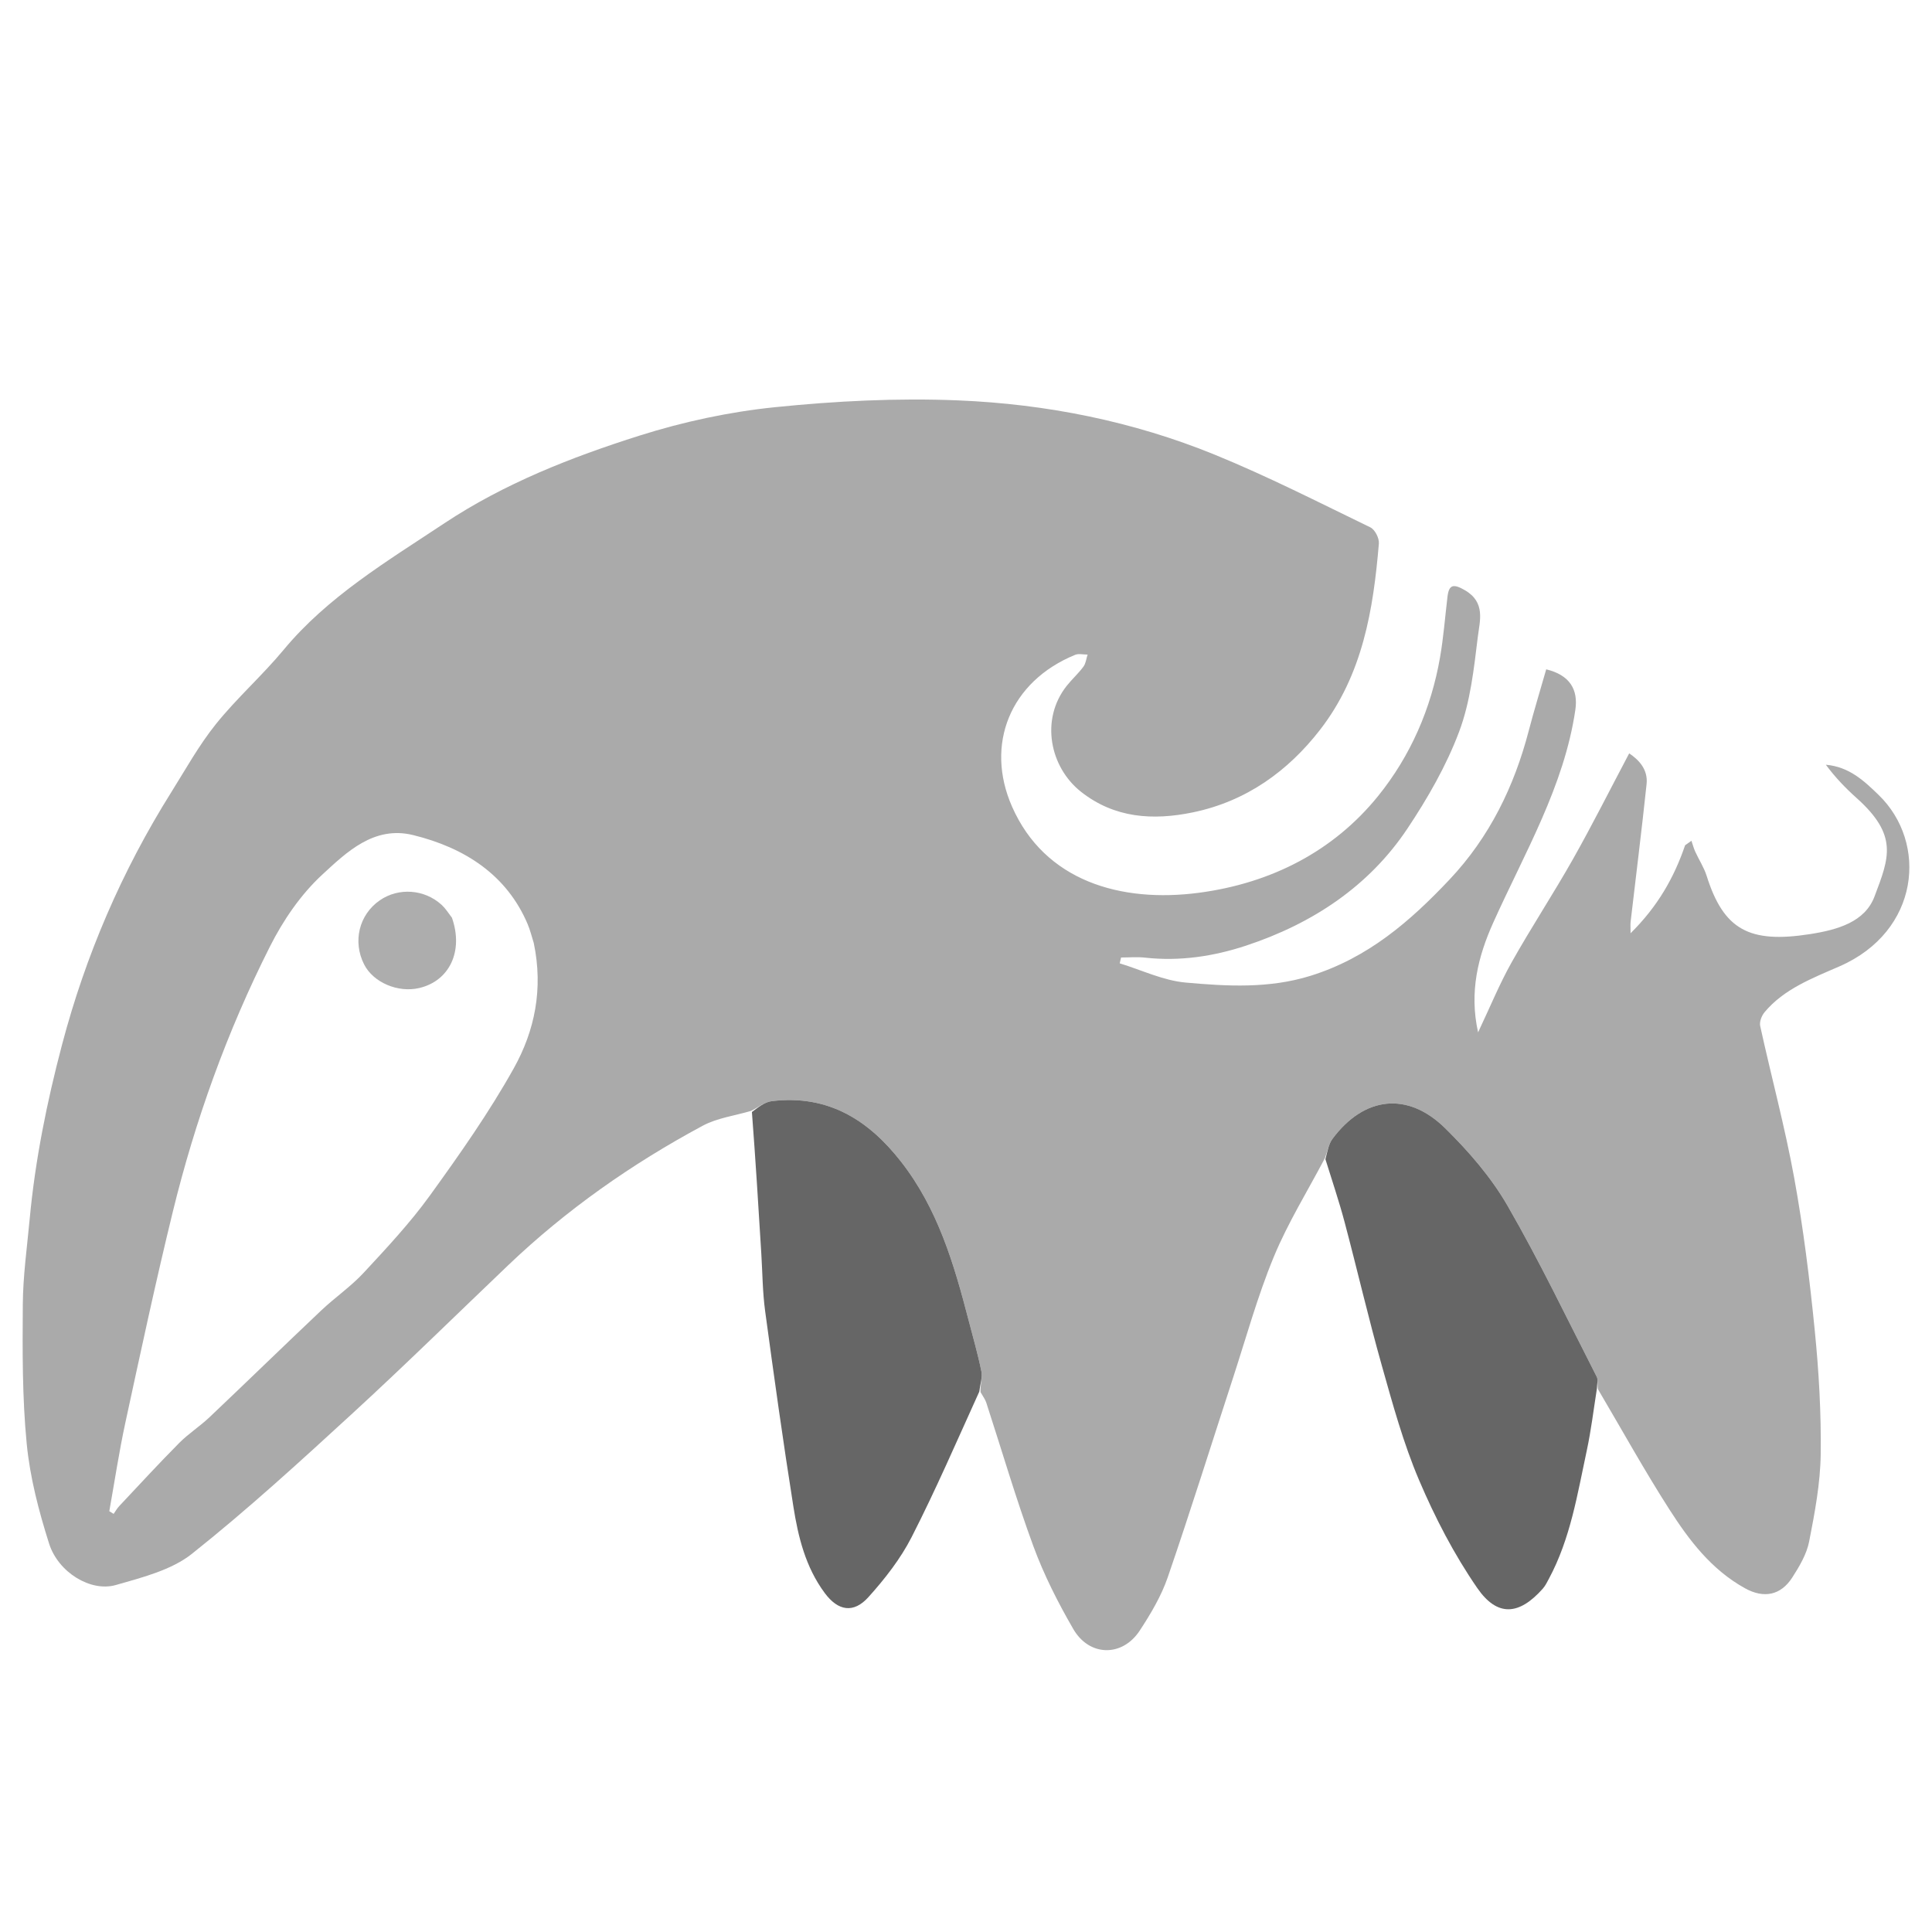
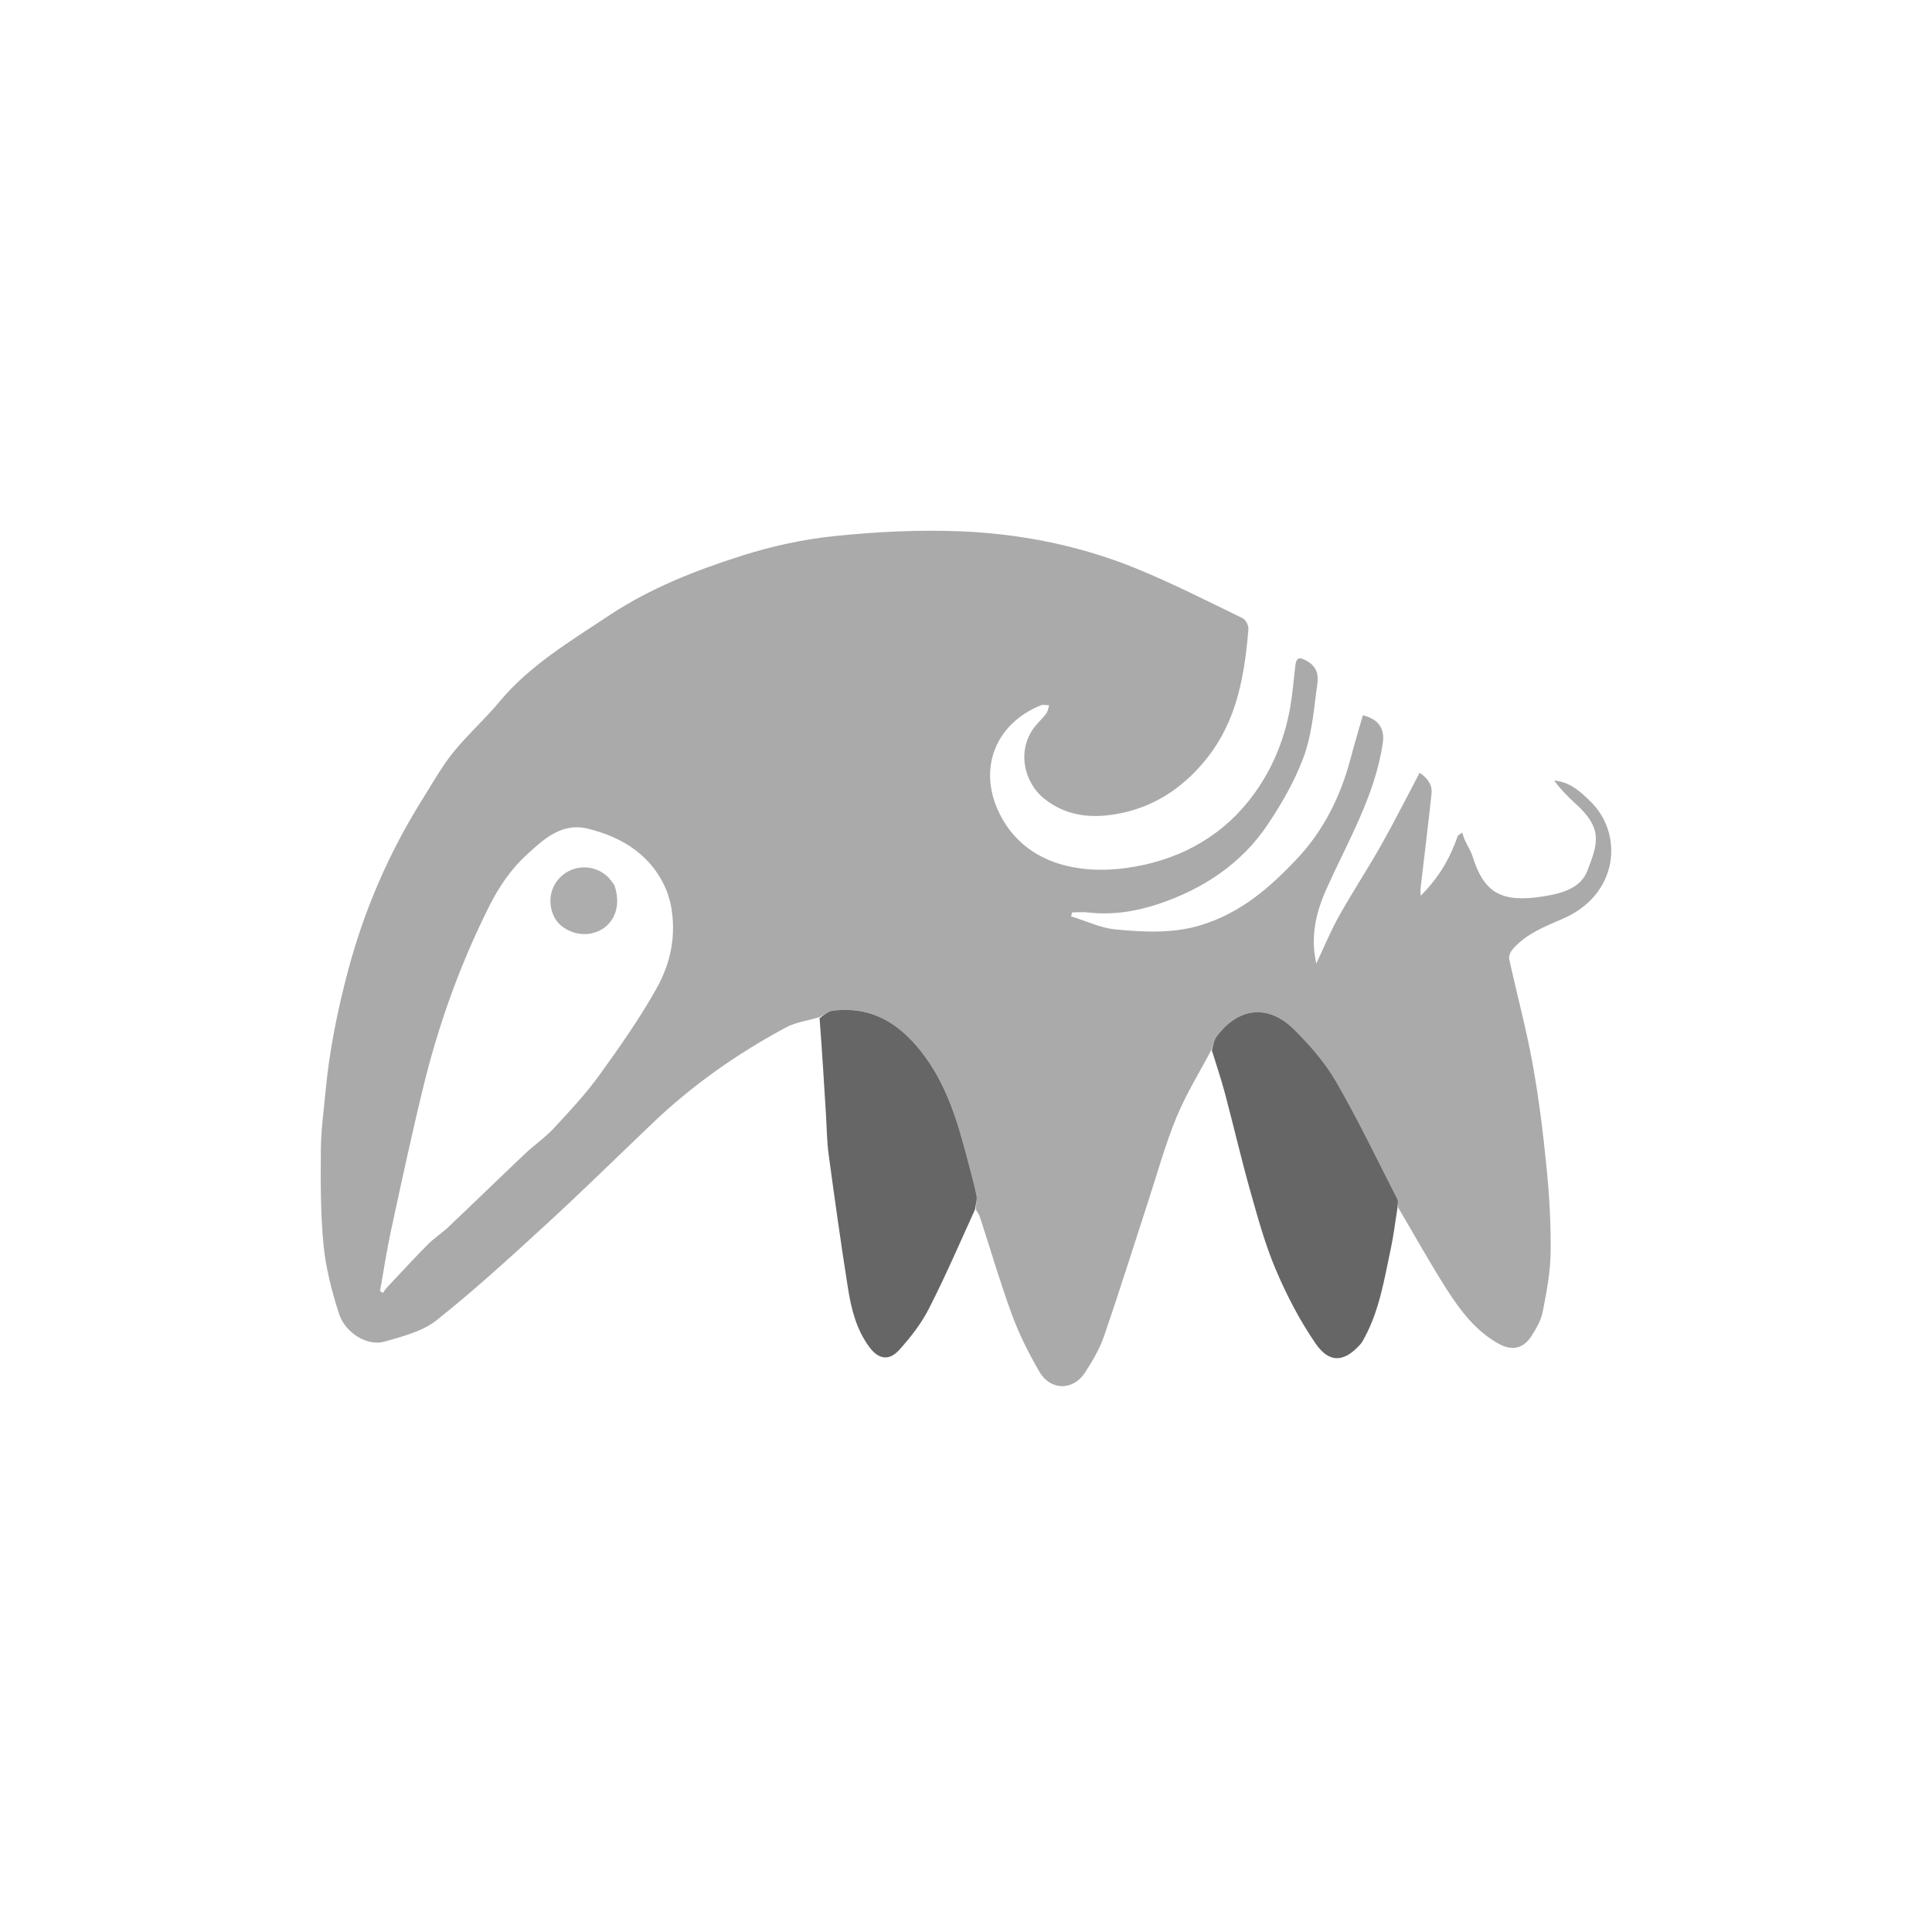
<svg xmlns="http://www.w3.org/2000/svg" version="1.1" x="0px" y="0px" width="100%" viewBox="0 0 256 256">
  <defs />
-   <g>
+   <g transform="matrix(0.684, 0, 0, 0.684, 40.44823, 34.11509)">
    <path fill="#AAAAAA" d="M 99.524 147.198 C 97.38 147.833 95.03 148.137 93.125 149.16 C 83.657 154.245 74.991 160.346 67.337 167.65 C 60.468 174.204 53.704 180.858 46.701 187.286 C 39.767 193.652 32.808 200.025 25.41 205.905 C 22.729 208.035 18.841 209.026 15.336 210.026 C 12.023 210.971 7.722 208.362 6.507 204.54 C 5.135 200.222 3.972 195.76 3.538 191.291 C 2.944 185.169 2.976 178.982 3.022 172.825 C 3.05 169.06 3.582 165.296 3.932 161.535 C 4.659 153.713 6.216 146.019 8.226 138.404 C 11.338 126.62 16.121 115.455 22.696 104.971 C 24.607 101.924 26.355 98.751 28.614 95.939 C 31.377 92.5 34.766 89.502 37.588 86.099 C 43.417 79.068 51.28 74.377 58.891 69.328 C 66.82 64.069 75.663 60.595 84.739 57.721 C 90.531 55.887 96.639 54.571 102.713 53.953 C 110.736 53.136 118.89 52.722 126.945 53.053 C 138.667 53.534 150.145 55.836 160.942 60.241 C 167.978 63.112 174.743 66.567 181.567 69.872 C 182.198 70.178 182.767 71.32 182.707 72.026 C 181.972 80.771 180.574 89.419 174.884 96.739 C 170.694 102.129 165.197 106.17 158.054 107.645 C 152.778 108.735 147.672 108.419 143.227 104.905 C 139.117 101.655 137.812 95.352 141.337 90.887 C 142.032 90.007 142.893 89.239 143.556 88.341 C 143.884 87.898 143.935 87.277 144.111 86.736 C 143.559 86.739 142.931 86.578 142.467 86.767 C 133.823 90.3 130.488 98.671 134.103 106.886 C 138.424 116.707 148.448 119.673 158.877 118.295 C 168.509 117.021 176.727 112.739 182.588 105.5 C 186.926 100.141 189.638 93.849 190.809 87.126 C 191.275 84.459 191.476 81.752 191.8 79.063 C 191.996 77.441 192.595 77.331 194.101 78.203 C 196.874 79.809 196.078 82.271 195.822 84.353 C 195.302 88.598 194.838 92.97 193.339 96.96 C 191.653 101.451 189.178 105.769 186.467 109.826 C 181.427 117.372 173.994 122.371 165.073 125.313 C 160.813 126.718 156.324 127.403 151.728 126.892 C 150.682 126.775 149.609 126.874 148.548 126.874 C 148.488 127.132 148.428 127.39 148.368 127.648 C 151.275 128.534 154.129 129.927 157.099 130.194 C 162.6 130.69 168.159 131.003 173.623 129.308 C 181.306 126.925 186.914 122.008 192.056 116.561 C 197.406 110.895 200.645 104.172 202.556 96.866 C 203.272 94.127 204.103 91.415 204.881 88.69 C 208.012 89.448 209.135 91.37 208.742 94.057 C 207.257 104.185 202.019 113.013 197.871 122.234 C 195.852 126.724 194.658 131.437 195.855 136.79 C 197.444 133.438 198.683 130.392 200.292 127.526 C 202.886 122.903 205.824 118.447 208.431 113.83 C 211.005 109.272 213.349 104.6 215.876 99.824 C 217.069 100.624 218.394 101.895 218.181 103.896 C 217.536 109.987 216.773 116.068 216.064 122.153 C 216.025 122.489 216.059 122.834 216.059 123.66 C 219.672 120.091 221.838 116.25 223.285 112.002 C 223.565 111.804 223.845 111.605 224.125 111.407 C 224.291 111.89 224.419 112.389 224.63 112.854 C 225.119 113.927 225.79 114.944 226.139 116.052 C 228.391 123.196 231.78 125.037 239.844 123.774 C 243.532 123.197 247.108 122.157 248.38 118.795 C 250.326 113.648 251.564 110.706 245.986 105.719 C 244.5 104.39 243.13 102.95 241.936 101.332 C 245.04 101.6 247.021 103.491 248.913 105.318 C 255.487 111.669 254.384 123.398 243.747 128.044 C 240.145 129.618 236.378 131.049 233.822 134.113 C 233.422 134.593 233.112 135.394 233.235 135.956 C 234.707 142.667 236.511 149.322 237.739 156.069 C 238.956 162.754 239.79 169.513 240.463 176.268 C 241.008 181.733 241.328 187.243 241.252 192.727 C 241.198 196.578 240.468 200.446 239.723 204.252 C 239.395 205.923 238.439 207.55 237.48 209.035 C 235.974 211.366 233.754 211.864 231.193 210.439 C 226.729 207.954 223.806 204.063 221.221 200.037 C 217.922 194.898 214.974 189.562 211.742 184.084 C 211.608 183.381 211.78 182.829 211.582 182.442 C 207.692 174.837 204.012 167.124 199.729 159.714 C 197.58 155.997 194.621 152.57 191.486 149.492 C 186.501 144.597 180.755 145.28 176.575 150.883 C 176.036 151.606 175.892 152.585 175.565 153.446 C 173.272 157.806 170.639 162.044 168.776 166.559 C 166.618 171.786 165.122 177.25 163.369 182.62 C 160.497 191.416 157.743 200.247 154.731 209.002 C 153.88 211.475 152.482 213.833 151.019 216.064 C 148.709 219.585 144.334 219.523 142.207 215.841 C 140.178 212.329 138.323 208.674 136.937 204.907 C 134.627 198.628 132.757 192.209 130.685 185.853 C 130.554 185.45 130.284 185.085 129.927 184.468 C 129.878 183.393 130.201 182.514 130.04 181.719 C 129.583 179.449 128.934 177.212 128.351 174.963 C 126.423 167.539 124.281 160.162 119.357 153.881 C 115.174 148.546 109.846 144.987 102.261 145.908 C 101.305 146.024 100.434 146.753 99.524 147.198 M 70.727 124.955 C 70.458 124.113 70.255 123.247 69.909 122.434 C 67.152 115.948 61.621 112.341 54.741 110.652 C 49.547 109.377 45.906 112.945 42.732 115.866 C 39.836 118.532 37.506 121.973 35.76 125.436 C 30.084 136.693 25.856 148.464 22.891 160.591 C 20.629 169.848 18.634 179.163 16.619 188.471 C 15.775 192.369 15.187 196.315 14.483 200.239 C 14.674 200.359 14.864 200.478 15.055 200.598 C 15.3 200.253 15.506 199.876 15.796 199.568 C 18.432 196.764 21.036 193.932 23.751 191.195 C 24.968 189.967 26.484 189 27.745 187.805 C 32.707 183.103 37.599 178.338 42.565 173.64 C 44.381 171.923 46.503 170.467 48.186 168.651 C 51.244 165.355 54.339 162.043 56.944 158.44 C 60.903 152.964 64.811 147.405 68.076 141.559 C 70.857 136.578 72.002 131.045 70.727 124.955 Z" />
    <path fill="#666666" d="M 175.625 153.601 C 175.892 152.585 176.036 151.606 176.575 150.883 C 180.755 145.28 186.501 144.597 191.486 149.492 C 194.621 152.57 197.58 155.997 199.729 159.714 C 204.012 167.124 207.692 174.837 211.582 182.442 C 211.78 182.829 211.608 183.381 211.598 184.001 C 211.15 186.844 210.826 189.562 210.25 192.233 C 209.009 197.996 208.105 203.854 205.234 209.2 C 204.994 209.647 204.769 210.118 204.433 210.499 C 201.309 214.027 198.417 214.294 195.746 210.424 C 192.664 205.958 190.141 201.074 188.035 196.127 C 185.949 191.227 184.541 186.057 183.097 180.941 C 181.318 174.639 179.847 168.262 178.166 161.934 C 177.437 159.186 176.518 156.482 175.625 153.601 Z" />
    <path fill="#666666" d="M 99.632 147.346 C 100.434 146.753 101.305 146.024 102.261 145.908 C 109.846 144.987 115.174 148.546 119.357 153.881 C 124.281 160.162 126.423 167.539 128.351 174.963 C 128.934 177.212 129.583 179.449 130.04 181.719 C 130.201 182.514 129.878 183.393 129.758 184.403 C 126.783 190.954 123.996 197.411 120.791 203.682 C 119.332 206.537 117.262 209.195 115.069 211.629 C 113.104 213.81 111.057 213.476 109.285 211.088 C 106.731 207.647 105.763 203.647 105.126 199.623 C 103.761 191.007 102.556 182.368 101.385 173.727 C 101.043 171.197 101.032 168.628 100.875 166.076 C 100.495 159.882 100.117 153.688 99.632 147.346 Z" />
    <path fill="transparent" fill-opacity="0" d="M 70.76 125.142 C 72.002 131.045 70.857 136.578 68.076 141.559 C 64.811 147.406 60.903 152.964 56.944 158.44 C 54.339 162.043 51.244 165.356 48.186 168.652 C 46.502 170.467 44.381 171.923 42.565 173.641 C 37.599 178.338 32.707 183.104 27.746 187.806 C 26.484 189 24.968 189.968 23.75 191.196 C 21.036 193.933 18.432 196.764 15.795 199.569 C 15.505 199.876 15.299 200.253 15.055 200.598 C 14.864 200.479 14.673 200.359 14.483 200.24 C 15.187 196.315 15.775 192.369 16.619 188.471 C 18.633 179.163 20.628 169.849 22.891 160.592 C 25.856 148.464 30.084 136.694 35.76 125.437 C 37.506 121.973 39.835 118.531 42.732 115.866 C 45.906 112.946 49.547 109.377 54.742 110.653 C 61.622 112.342 67.153 115.948 69.91 122.434 C 70.255 123.247 70.459 124.113 70.76 125.142 M 59.805 121.454 C 59.381 120.934 59.017 120.355 58.522 119.902 C 56.245 117.815 52.812 117.579 50.327 119.296 C 47.577 121.196 46.706 124.754 48.248 127.791 C 49.462 130.186 52.741 131.585 55.567 130.915 C 59.556 129.97 61.441 126.045 59.805 121.454 Z" />
    <path fill="#ADADAD" d="M 59.886 121.606 C 61.441 126.045 59.556 129.97 55.567 130.915 C 52.741 131.585 49.462 130.186 48.248 127.791 C 46.706 124.754 47.577 121.196 50.327 119.296 C 52.812 117.579 56.245 117.815 58.522 119.902 C 59.017 120.355 59.381 120.934 59.886 121.606 Z" />
  </g>
</svg>
